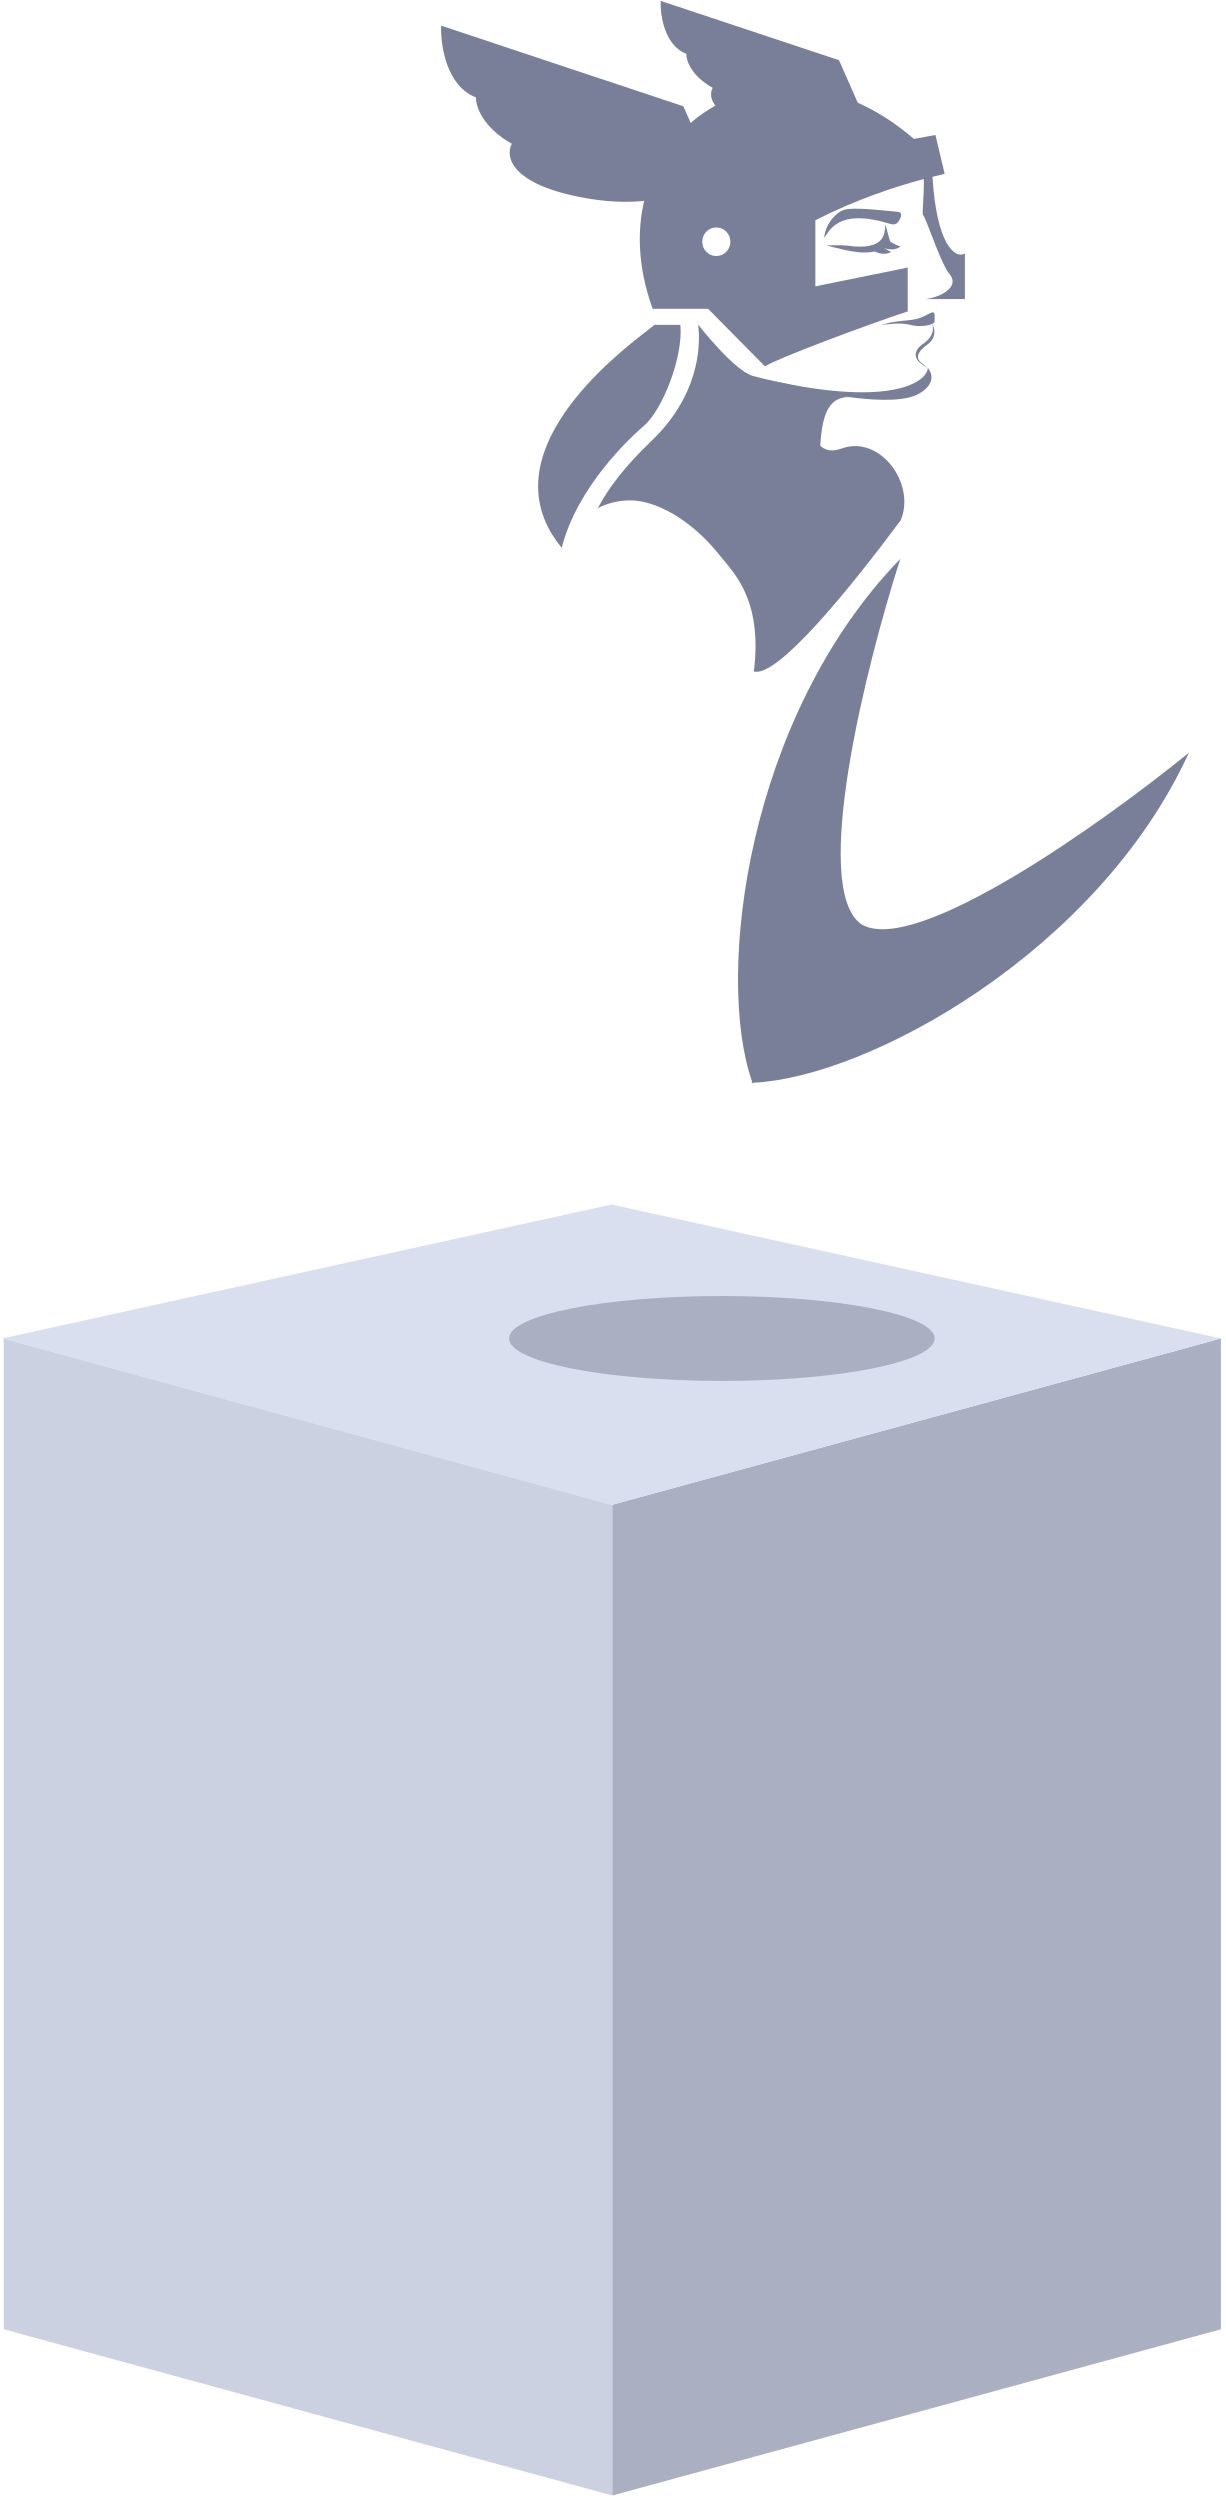
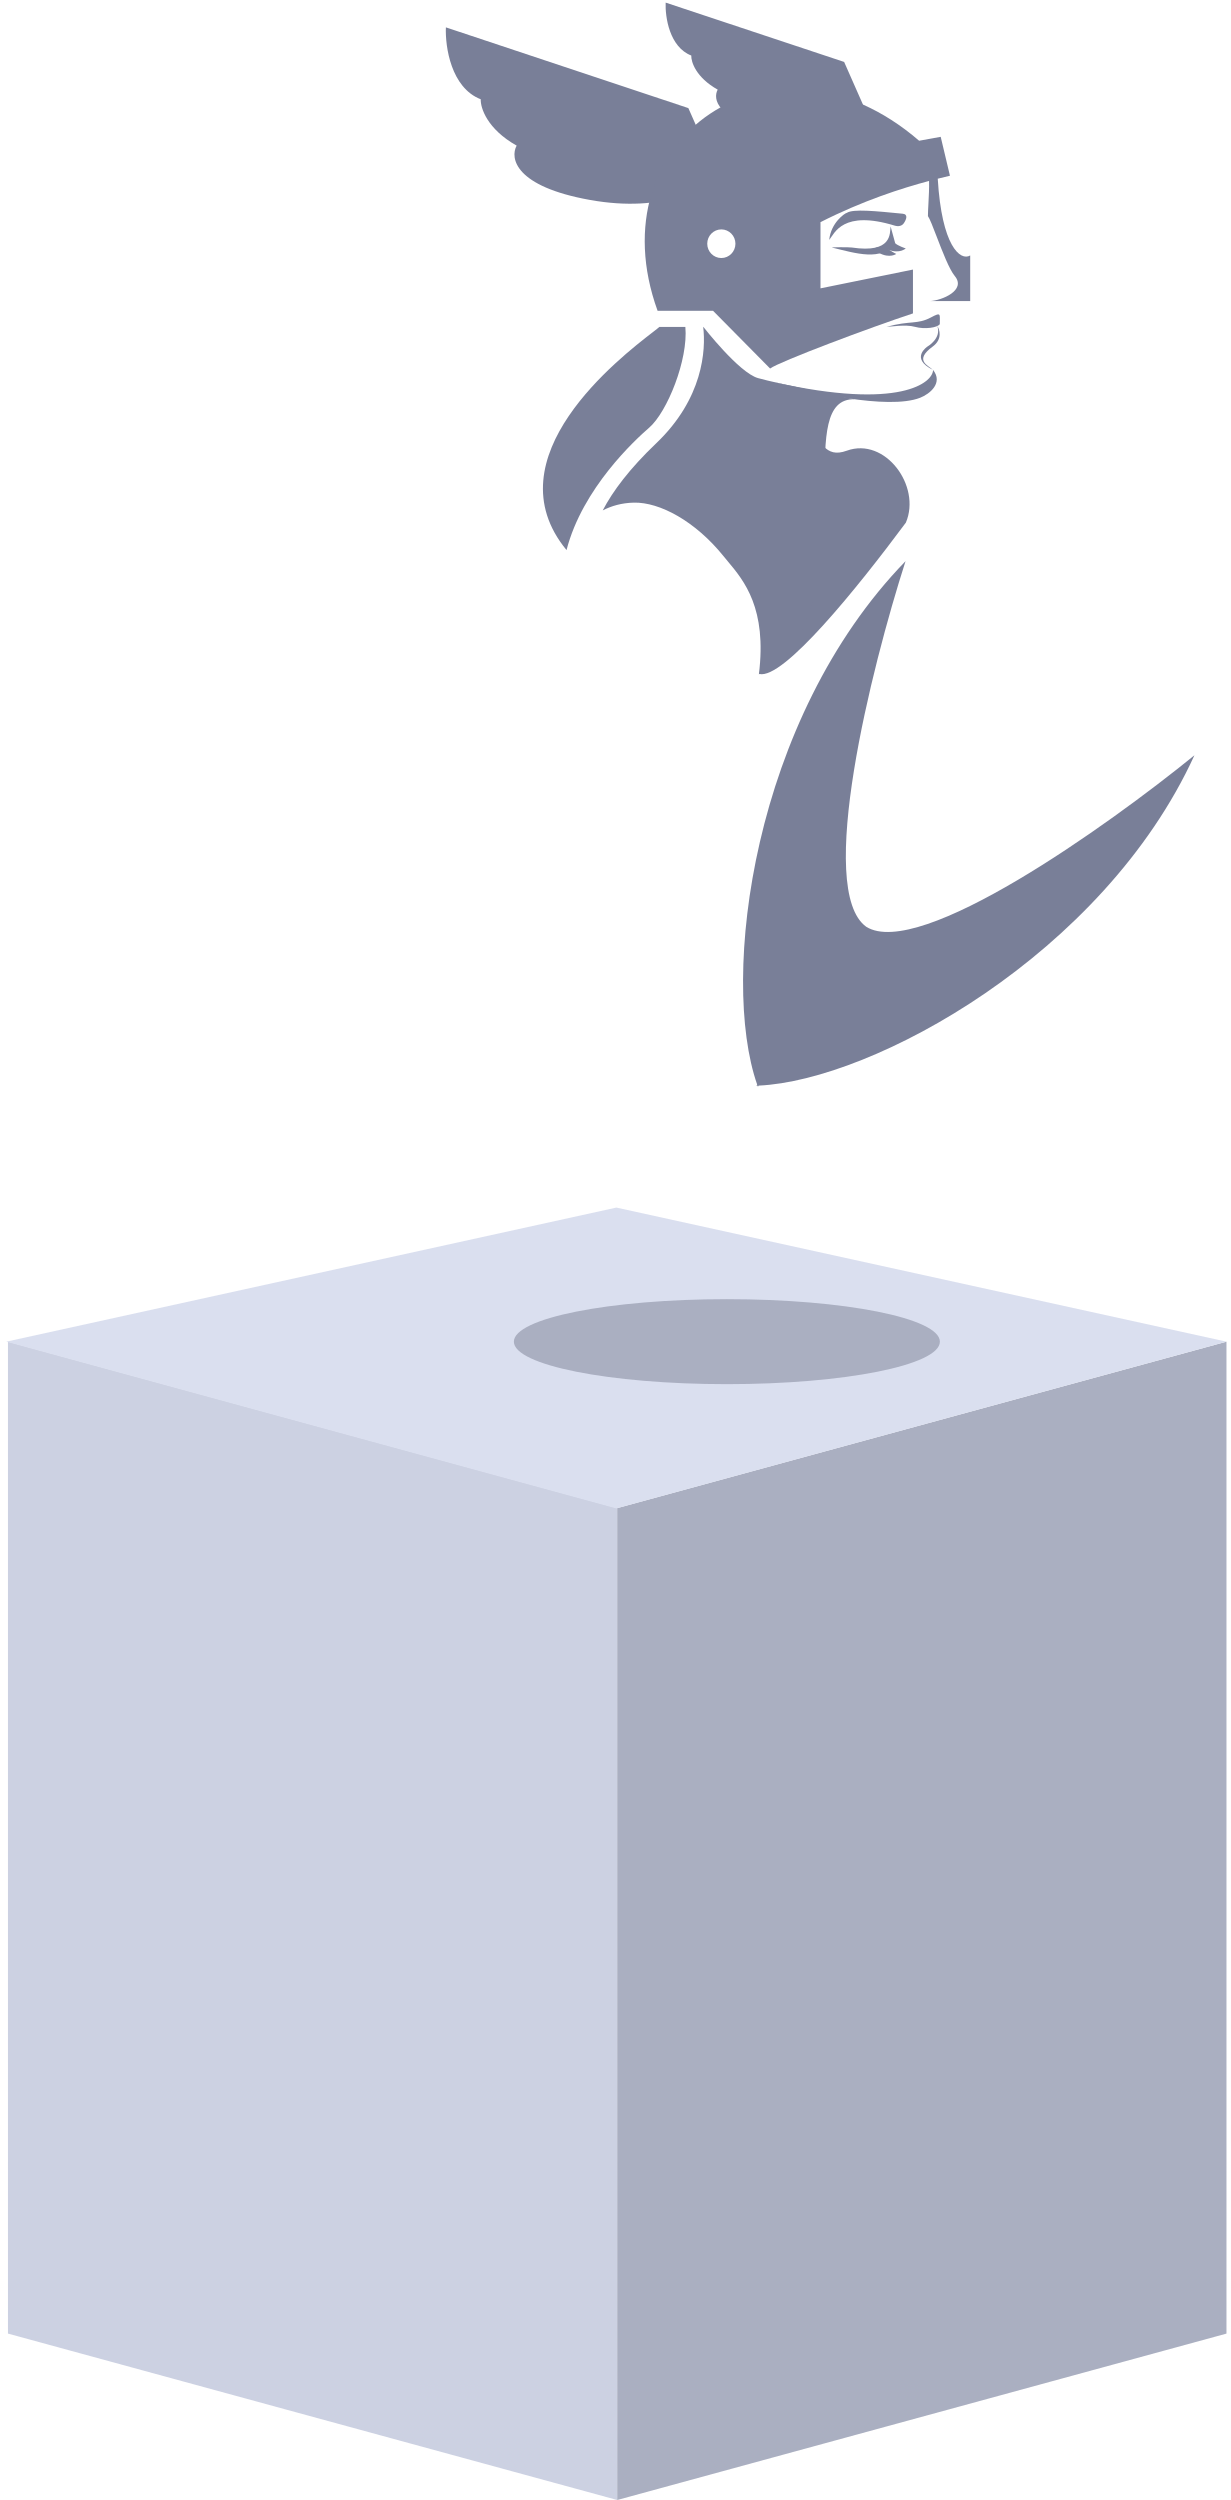
- <svg xmlns="http://www.w3.org/2000/svg" width="226" height="461" viewBox="0 0 226 461" fill="none">
-   <path d="M164.189 41.298C154.462 38.27 152.962 42.639 151.958 43.882C152.279 40.691 154.82 38.964 155.222 38.883C156.395 38.147 160.429 38.557 165.499 39.055C166.598 39.163 166.125 40.239 165.597 40.951C165.271 41.391 164.71 41.461 164.189 41.298Z" fill="#797F98" />
-   <path d="M166.059 45.443C165.992 45.443 164.561 44.93 164.145 44.514C162.863 44.514 160.757 44.902 162.895 45.701C164.985 46.482 166.059 45.443 166.059 45.443Z" fill="#797F98" />
-   <path d="M164.313 46.461C164.247 46.451 162.9 45.747 162.545 45.277C161.276 45.101 159.136 45.197 161.144 46.282C163.107 47.342 164.313 46.461 164.313 46.461Z" fill="#797F98" />
-   <path d="M155.204 82.701C153.121 83.458 151.995 82.951 150.954 81.951L139.079 123.826C143.479 124.926 157.079 108.076 166.079 95.951C168.954 89.201 162.249 80.139 155.204 82.701Z" fill="#797F98" />
-   <path d="M0.691 429.519L112.911 460.169V277.463L0.691 246.813V429.519Z" fill="#CCD1E2" />
-   <path d="M225.131 429.519L112.911 460.169V277.463L225.131 246.813V429.519Z" fill="#AAAFC1" />
-   <path d="M112.755 222.114L225.131 246.813L112.755 277.528L0.379 246.813L112.755 222.114Z" fill="#DADFEF" />
-   <path fill-rule="evenodd" clip-rule="evenodd" d="M138.966 199.648L138.828 199.85C138.805 199.786 138.782 199.721 138.759 199.657C138.69 199.659 138.621 199.662 138.552 199.664L138.69 199.463C131.815 179.776 137.782 132.137 166.017 103.051C159.689 122.753 149.435 163.656 158.778 170.394C168.551 176.506 203.101 151.924 219.229 138.805C202.414 175.564 159.965 198.691 138.966 199.648Z" fill="#797F98" />
-   <path d="M156.11 45.279C163.595 46.398 163.11 42.67 163.266 41.389L164.127 44.532C161.486 47.826 157.001 46.389 152.45 45.279C152.256 45.232 155.477 45.184 156.11 45.279Z" fill="#797F98" />
-   <path d="M154.709 11.097L158.612 19.942C157.106 21.904 151.547 25.376 141.366 23.56C131.186 21.745 130.492 17.896 131.418 16.198C127.41 13.947 126.504 11.073 126.553 9.917C122.515 8.359 121.724 2.769 121.833 0.169L154.709 11.097Z" fill="#797F98" />
-   <path d="M126.013 19.601L131.322 31.619C129.277 34.283 121.731 38.993 107.903 36.518C94.075 34.043 93.13 28.814 94.386 26.51C88.94 23.448 87.708 19.543 87.773 17.974C82.288 15.854 81.208 8.261 81.354 4.73L126.013 19.601Z" fill="#797F98" />
-   <path fill-rule="evenodd" clip-rule="evenodd" d="M168.52 25.613C141.593 2.38 108.832 25.139 120.349 56.94H130.568L141.072 67.568C142.74 66.311 159.544 59.996 167.385 57.415V49.341L150.352 52.801V40.608C158.168 36.638 165.326 34.357 170.348 33.018C170.388 34.311 170.306 35.859 170.233 37.209C170.185 38.1 170.142 38.905 170.142 39.494C170.487 39.976 171.073 41.501 171.76 43.291C172.797 45.992 174.066 49.295 175.09 50.534C177.248 53.143 172.729 55.045 170.497 55.148H170.142C170.252 55.153 170.371 55.153 170.497 55.148H177.928V46.744C176.099 47.828 172.68 44.983 171.951 32.603C172.78 32.395 173.532 32.215 174.198 32.059L172.494 24.892L168.52 25.613ZM132.089 47.215C133.522 47.215 134.684 46.035 134.684 44.579C134.684 43.123 133.522 41.943 132.089 41.943C130.655 41.943 129.493 43.123 129.493 44.579C129.493 46.035 130.655 47.215 132.089 47.215Z" fill="#797F98" />
-   <path fill-rule="evenodd" clip-rule="evenodd" d="M103.575 101.009C106.512 89.594 116.249 80.672 118.805 78.456C122.123 75.579 126.008 65.924 125.462 59.906H120.673C120.499 60.073 120.065 60.408 119.435 60.894C113.421 65.54 89.552 83.981 103.575 101.009ZM110.242 93.701C111.821 92.884 113.717 92.321 115.969 92.269C120.727 92.159 127.291 95.671 132.514 102.156C132.761 102.463 133.025 102.778 133.3 103.107C136.27 106.662 140.524 111.753 139.003 123.906C151.128 116.724 151.127 101.35 151.127 89.408C151.126 80.224 151.126 73.069 156.641 73.232C156.641 73.232 142.329 70.326 138.829 69.326C135.329 68.326 128.783 59.906 128.783 59.906H128.749C129.267 64.166 128.715 73.115 120.105 81.327C115.179 86.025 112.087 90.159 110.242 93.701Z" fill="#797F98" />
-   <ellipse cx="133.109" cy="246.813" rx="39.234" ry="7.828" fill="#AAAFC1" />
-   <path d="M168.711 72.951C162.829 75.263 147.938 71.857 141.938 70.107C165.11 75.295 171.086 70.118 171.086 67.826C172.986 70.226 170.498 72.249 168.711 72.951Z" fill="#797F98" />
-   <path d="M170.735 58.139C168.142 59.521 166.954 58.67 162.516 59.892C163.245 59.892 165.954 59.392 167.766 59.892C169.579 60.392 171.912 60.038 172.329 59.392C172.329 57.517 172.61 57.139 170.735 58.139Z" fill="#797F98" />
-   <path d="M171.03 63.514C172.884 62.156 172.28 60.342 171.866 59.732C172.697 62.012 170.063 63.514 170.063 63.514C170.063 63.514 166.764 65.67 171.03 67.795C170.28 67.013 167.467 66.123 171.03 63.514Z" fill="#797F98" />
+ <svg xmlns="http://www.w3.org/2000/svg" width="187" height="380" viewBox="0 0 187 380" fill="none">
+   <path d="M135.993 34.294C128.092 31.88 126.863 35.45 126.04 36.47C126.305 33.837 128.402 32.411 128.733 32.345C129.701 31.737 133.03 32.075 137.214 32.486C138.06 32.57 137.777 33.347 137.382 33.929C137.074 34.381 136.515 34.454 135.993 34.294Z" fill="#797F98" />
+   <path d="M137.675 37.758C137.62 37.758 136.439 37.334 136.096 36.991C135.038 36.991 133.3 37.311 135.064 37.971C136.789 38.615 137.675 37.758 137.675 37.758Z" fill="#797F98" />
+   <path d="M136.235 38.597C136.181 38.59 135.069 38.008 134.776 37.621C133.729 37.476 131.963 37.555 133.62 38.45C135.24 39.325 136.235 38.597 136.235 38.597Z" fill="#797F98" />
+   <path d="M128.718 68.504C126.999 69.129 126.07 68.71 125.211 67.885L115.411 102.441C119.042 103.349 130.265 89.444 137.692 79.438C140.065 73.868 134.532 66.39 128.718 68.504Z" fill="#797F98" />
+   <path d="M1.21 354.707L93.817 380.001V229.227L1.21 203.933V354.707Z" fill="#CCD1E2" />
+   <path d="M186.423 354.707L93.816 380.001V229.227L186.423 203.933V354.707Z" fill="#AAAFC1" />
+   <path d="M93.688 183.551L186.423 203.933L93.688 229.28L0.952 203.933L93.688 183.551Z" fill="#DADFEF" />
+   <path fill-rule="evenodd" clip-rule="evenodd" d="M115.319 165.012L115.205 165.178C115.186 165.125 115.167 165.072 115.148 165.019C115.091 165.021 115.034 165.023 114.977 165.025L115.091 164.858C109.417 148.613 114.342 109.299 137.642 85.297C132.42 101.557 123.957 135.314 131.67 140.872C139.737 145.911 168.246 125.628 181.554 114.802C167.678 145.137 132.648 164.222 115.319 165.012Z" fill="#797F98" />
+   <path d="M129.465 37.622C135.642 38.546 135.242 35.469 135.371 34.412L136.081 37.006C133.901 39.724 130.2 38.538 126.445 37.622C126.284 37.583 128.943 37.544 129.465 37.622Z" fill="#797F98" />
+   <path d="M128.309 9.414L131.53 16.713C130.287 18.333 125.7 21.198 117.298 19.7C108.897 18.201 108.325 15.025 109.089 13.624C105.781 11.766 105.034 9.394 105.074 8.441C101.742 7.155 101.089 2.542 101.179 0.397L128.309 9.414Z" fill="#797F98" />
+   <path d="M104.63 16.432L109.01 26.349C107.323 28.548 101.096 32.435 89.685 30.393C78.273 28.35 77.493 24.035 78.53 22.133C74.036 19.607 73.019 16.385 73.072 15.089C68.546 13.34 67.655 7.074 67.775 4.16L104.63 16.432Z" fill="#797F98" />
+   <path fill-rule="evenodd" clip-rule="evenodd" d="M139.707 21.393C117.486 2.221 90.451 21.002 99.955 47.246H108.388L117.056 56.016C118.432 54.979 132.3 49.767 138.77 47.637V40.974L124.714 43.83V33.767C131.164 30.492 137.071 28.609 141.215 27.504C141.248 28.571 141.18 29.849 141.12 30.963L141.12 30.963C141.081 31.698 141.045 32.363 141.045 32.848C141.33 33.246 141.813 34.505 142.38 35.982L142.38 35.982C143.236 38.21 144.283 40.937 145.128 41.959C146.909 44.112 143.18 45.681 141.338 45.766H141.045C141.136 45.771 141.234 45.771 141.338 45.766H147.471V38.831C145.961 39.726 143.139 37.378 142.538 27.162C143.222 26.99 143.843 26.841 144.392 26.713L142.987 20.798L139.707 21.393ZM109.643 39.22C110.826 39.22 111.785 38.246 111.785 37.045C111.785 35.843 110.826 34.869 109.643 34.869C108.46 34.869 107.501 35.843 107.501 37.045C107.501 38.246 108.46 39.22 109.643 39.22Z" fill="#797F98" />
+   <path fill-rule="evenodd" clip-rule="evenodd" d="M86.113 83.612C88.537 74.192 96.572 66.83 98.681 65.001C101.419 62.627 104.625 54.659 104.175 49.693H100.222C100.079 49.831 99.721 50.107 99.201 50.509C94.238 54.343 74.54 69.56 86.113 83.612ZM91.615 77.582C92.918 76.907 94.483 76.443 96.34 76.4C100.267 76.309 105.684 79.207 109.994 84.558C110.198 84.812 110.416 85.072 110.642 85.343C113.094 88.277 116.604 92.478 115.349 102.507C125.355 96.581 125.354 83.894 125.354 74.038C125.353 66.459 125.353 60.556 129.904 60.69C129.904 60.69 118.093 58.292 115.205 57.467C112.317 56.641 106.915 49.693 106.915 49.693H106.887C107.314 53.208 106.859 60.593 99.754 67.37C95.689 71.247 93.137 74.659 91.615 77.582Z" fill="#797F98" />
+   <ellipse cx="110.485" cy="203.933" rx="32.377" ry="6.46" fill="#AAAFC1" />
+   <path d="M139.865 60.458C135.01 62.366 122.722 59.555 117.771 58.111C136.893 62.392 141.825 58.12 141.825 56.229C143.392 58.209 141.339 59.878 139.865 60.458Z" fill="#797F98" />
+   <path d="M141.534 48.234C139.395 49.375 138.414 48.673 134.752 49.681C135.354 49.681 137.589 49.269 139.084 49.681C140.58 50.094 142.506 49.802 142.849 49.269C142.849 47.722 143.082 47.409 141.534 48.234Z" fill="#797F98" />
+   <path d="M141.778 52.67C143.308 51.549 142.809 50.052 142.468 49.55C143.153 51.431 140.98 52.67 140.98 52.67C140.98 52.67 138.257 54.449 141.778 56.203C141.159 55.558 138.838 54.823 141.778 52.67Z" fill="#797F98" />
</svg>
